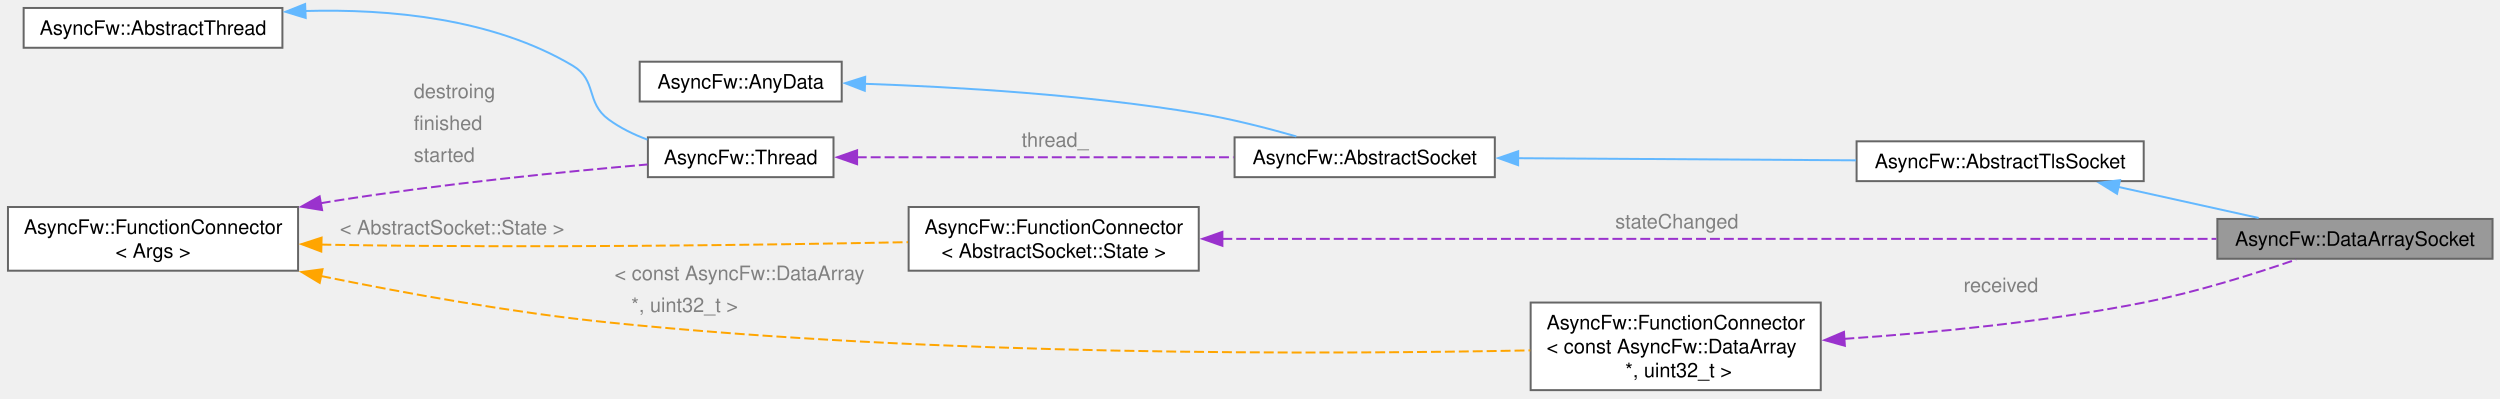
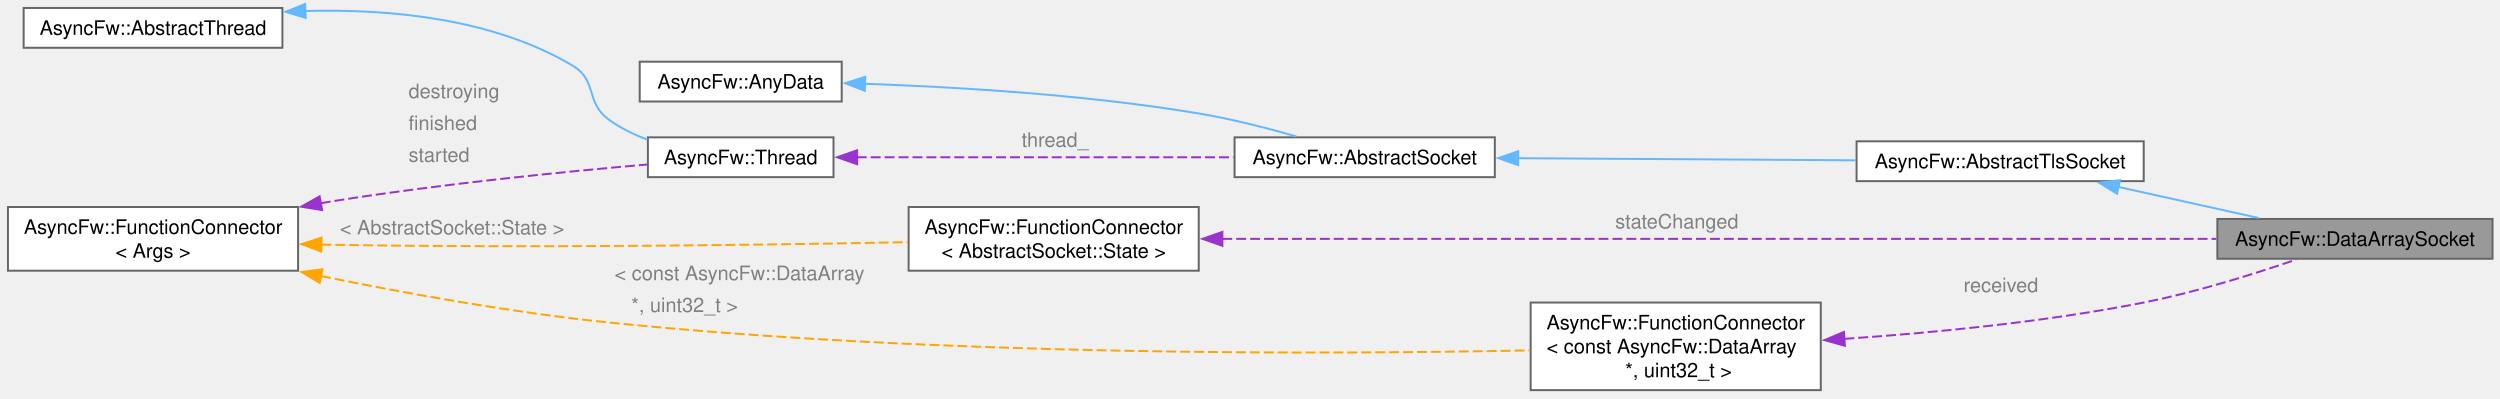
<svg xmlns="http://www.w3.org/2000/svg" xmlns:xlink="http://www.w3.org/1999/xlink" width="1256pt" height="200pt" viewBox="0.00 0.00 1256.00 200.00">
  <g id="graph0" class="graph" transform="scale(1 1) rotate(0) translate(4 196)">
    <g id="Node000001" class="node">
      <g id="a_Node000001">
        <a xlink:title="An asynchronous socket class for transmitting data arrays (DataArray) with TLS support....">
          <polygon fill="#999999" stroke="#666666" points="1248.25,-86 1110,-86 1110,-66 1248.25,-66 1248.25,-86" />
          <text xml:space="preserve" text-anchor="middle" x="1179.12" y="-72.5" font-family="Helvetica,sans-Serif" font-size="10.00">AsyncFw::DataArraySocket</text>
        </a>
      </g>
    </g>
    <g id="Node000002" class="node">
      <g id="a_Node000002">
        <a xlink:href="classAsyncFw_1_1AbstractTlsSocket.html" target="_top" xlink:title="Abstract base class providing Transport Layer Security (TLS/SSL) encryption layers on top of standard...">
          <polygon fill="white" stroke="#666666" points="1073,-125 928.75,-125 928.75,-105 1073,-105 1073,-125" />
          <text xml:space="preserve" text-anchor="middle" x="1000.88" y="-111.5" font-family="Helvetica,sans-Serif" font-size="10.00">AsyncFw::AbstractTlsSocket</text>
        </a>
      </g>
    </g>
    <g id="edge1_Node000001_Node000002" class="edge">
      <g id="a_edge1_Node000001_Node000002">
        <a xlink:title=" ">
          <path fill="none" stroke="#63b8ff" d="M1060.09,-102.12C1083.02,-97.05 1109.01,-91.29 1130.76,-86.48" />
          <polygon fill="#63b8ff" stroke="#63b8ff" points="1059.59,-98.64 1050.58,-104.22 1061.1,-105.48 1059.59,-98.64" />
        </a>
      </g>
    </g>
    <g id="Node000003" class="node">
      <g id="a_Node000003">
        <a xlink:href="classAsyncFw_1_1AbstractSocket.html" target="_top" xlink:title="Abstract base class providing core network socket functionality and OS descriptor abstraction.">
          <polygon fill="white" stroke="#666666" points="747,-127 616.25,-127 616.25,-107 747,-107 747,-127" />
          <text xml:space="preserve" text-anchor="middle" x="681.62" y="-113.5" font-family="Helvetica,sans-Serif" font-size="10.00">AsyncFw::AbstractSocket</text>
        </a>
      </g>
    </g>
    <g id="edge2_Node000002_Node000003" class="edge">
      <g id="a_edge2_Node000002_Node000003">
        <a xlink:title=" ">
          <path fill="none" stroke="#63b8ff" d="M758.62,-116.52C810.18,-116.2 877.91,-115.77 928.48,-115.45" />
          <polygon fill="#63b8ff" stroke="#63b8ff" points="758.7,-113.02 748.72,-116.58 758.74,-120.02 758.7,-113.02" />
        </a>
      </g>
    </g>
    <g id="Node000004" class="node">
      <g id="a_Node000004">
        <a xlink:href="structAsyncFw_1_1AnyData.html" target="_top" xlink:title="A generic, type-safe data container block wrapper utilizing std::any.">
          <polygon fill="white" stroke="#666666" points="418.88,-165 317.38,-165 317.38,-145 418.88,-145 418.88,-165" />
          <text xml:space="preserve" text-anchor="middle" x="368.12" y="-151.5" font-family="Helvetica,sans-Serif" font-size="10.00">AsyncFw::AnyData</text>
        </a>
      </g>
    </g>
    <g id="edge3_Node000003_Node000004" class="edge">
      <g id="a_edge3_Node000003_Node000004">
        <a xlink:title=" ">
          <path fill="none" stroke="#63b8ff" d="M430.42,-153.9C476.78,-152.3 541.87,-148.41 598.25,-139 614.6,-136.27 632.41,-131.72 647.28,-127.46" />
          <polygon fill="#63b8ff" stroke="#63b8ff" points="430.46,-150.39 420.57,-154.21 430.68,-157.39 430.46,-150.39" />
        </a>
      </g>
    </g>
    <g id="Node000005" class="node">
      <g id="a_Node000005">
        <a xlink:href="classAsyncFw_1_1Thread.html" target="_top" xlink:title="AsyncFw::Thread thread with sockets.">
          <polygon fill="white" stroke="#666666" points="414.75,-127 321.5,-127 321.5,-107 414.75,-107 414.75,-127" />
          <text xml:space="preserve" text-anchor="middle" x="368.12" y="-113.5" font-family="Helvetica,sans-Serif" font-size="10.00">AsyncFw::Thread</text>
        </a>
      </g>
    </g>
    <g id="edge4_Node000003_Node000005" class="edge">
      <g id="a_edge4_Node000003_Node000005">
        <a xlink:title=" ">
          <path fill="none" stroke="#9a32cd" stroke-dasharray="5,2" d="M426.43,-117C480,-117 559.88,-117 615.76,-117" />
          <polygon fill="#9a32cd" stroke="#9a32cd" points="426.6,-113.5 416.6,-117 426.6,-120.5 426.6,-113.5" />
        </a>
      </g>
      <text xml:space="preserve" text-anchor="start" x="509.25" y="-122.25" font-family="Helvetica,sans-Serif" font-size="10.00" fill="grey">thread_</text>
    </g>
    <g id="Node000006" class="node">
      <g id="a_Node000006">
        <a xlink:href="classAsyncFw_1_1AbstractThread.html" target="_top" xlink:title="The AbstractThread class provides the base functionality for thread management.">
          <polygon fill="white" stroke="#666666" points="137.88,-192 7.88,-192 7.88,-172 137.88,-172 137.88,-192" />
          <text xml:space="preserve" text-anchor="middle" x="72.88" y="-178.5" font-family="Helvetica,sans-Serif" font-size="10.00">AsyncFw::AbstractThread</text>
        </a>
      </g>
    </g>
    <g id="edge5_Node000005_Node000006" class="edge">
      <g id="a_edge5_Node000005_Node000006">
        <a xlink:title=" ">
          <path fill="none" stroke="#63b8ff" d="M149.3,-190.47C191.58,-191.64 243.71,-186.81 283.75,-163 296.15,-155.63 290.12,-144.53 301.75,-136 307.56,-131.74 314.32,-128.43 321.24,-125.86" />
          <polygon fill="#63b8ff" stroke="#63b8ff" points="149.58,-186.98 139.44,-190.07 149.29,-193.98 149.58,-186.98" />
        </a>
      </g>
    </g>
    <g id="Node000007" class="node">
      <g id="a_Node000007">
        <a xlink:href="classAsyncFw_1_1FunctionConnector.html" target="_top" xlink:title="Provides a thread-safe, publisher-subscriber mechanism to establish sender-to-receivers connections.">
          <polygon fill="white" stroke="#666666" points="145.75,-92 0,-92 0,-60 145.75,-60 145.75,-92" />
          <text xml:space="preserve" text-anchor="start" x="8" y="-78.5" font-family="Helvetica,sans-Serif" font-size="10.00">AsyncFw::FunctionConnector</text>
          <text xml:space="preserve" text-anchor="middle" x="72.88" y="-66.5" font-family="Helvetica,sans-Serif" font-size="10.00">&lt; Args &gt;</text>
        </a>
      </g>
    </g>
    <g id="edge6_Node000005_Node000007" class="edge">
      <g id="a_edge6_Node000005_Node000007">
        <a xlink:title=" ">
          <path fill="none" stroke="#9a32cd" stroke-dasharray="5,2" d="M157.12,-93.9C159.35,-94.29 161.56,-94.65 163.75,-95 217.58,-103.58 279.98,-109.78 321.31,-113.37" />
          <polygon fill="#9a32cd" stroke="#9a32cd" points="157.82,-90.47 147.36,-92.15 156.58,-97.36 157.82,-90.47" />
        </a>
      </g>
-       <text xml:space="preserve" text-anchor="start" x="203.88" y="-146.7" font-family="Helvetica,sans-Serif" font-size="10.00" fill="grey">destroing</text>
-       <text xml:space="preserve" text-anchor="start" x="203.88" y="-130.7" font-family="Helvetica,sans-Serif" font-size="10.00" fill="grey">finished</text>
-       <text xml:space="preserve" text-anchor="start" x="203.88" y="-114.7" font-family="Helvetica,sans-Serif" font-size="10.00" fill="grey">started</text>
+       <text xml:space="preserve" text-anchor="start" x="201.25" y="-146.7" font-family="Helvetica,sans-Serif" font-size="10.00" fill="grey">destroying</text>
+       <text xml:space="preserve" text-anchor="start" x="201.25" y="-130.7" font-family="Helvetica,sans-Serif" font-size="10.00" fill="grey">finished</text>
+       <text xml:space="preserve" text-anchor="start" x="201.25" y="-114.7" font-family="Helvetica,sans-Serif" font-size="10.00" fill="grey">started</text>
    </g>
    <g id="Node000008" class="node">
      <g id="a_Node000008">
        <a xlink:href="classAsyncFw_1_1FunctionConnector.html" target="_top" xlink:title=" ">
          <polygon fill="white" stroke="#666666" points="598.25,-92 452.5,-92 452.5,-60 598.25,-60 598.25,-92" />
          <text xml:space="preserve" text-anchor="start" x="460.5" y="-78.5" font-family="Helvetica,sans-Serif" font-size="10.00">AsyncFw::FunctionConnector</text>
          <text xml:space="preserve" text-anchor="middle" x="525.38" y="-66.5" font-family="Helvetica,sans-Serif" font-size="10.00">&lt; AbstractSocket::State &gt;</text>
        </a>
      </g>
    </g>
    <g id="edge8_Node000008_Node000007" class="edge">
      <g id="a_edge8_Node000008_Node000007">
        <a xlink:title=" ">
          <path fill="none" stroke="orange" stroke-dasharray="5,2" d="M157.45,-73.12C159.57,-73.07 161.67,-73.03 163.75,-73 263.76,-71.33 379.38,-72.91 452.19,-74.34" />
          <polygon fill="orange" stroke="orange" points="157.41,-69.62 147.49,-73.35 157.57,-76.61 157.41,-69.62" />
        </a>
      </g>
      <text xml:space="preserve" text-anchor="start" x="166.75" y="-78.25" font-family="Helvetica,sans-Serif" font-size="10.00" fill="grey">&lt; AbstractSocket::State &gt;</text>
    </g>
    <g id="Node000009" class="node">
      <g id="a_Node000009">
        <a xlink:href="classAsyncFw_1_1FunctionConnector.html" target="_top" xlink:title=" ">
          <polygon fill="white" stroke="#666666" points="910.75,-44 765,-44 765,0 910.75,0 910.75,-44" />
          <text xml:space="preserve" text-anchor="start" x="773" y="-30.5" font-family="Helvetica,sans-Serif" font-size="10.00">AsyncFw::FunctionConnector</text>
          <text xml:space="preserve" text-anchor="start" x="773" y="-18.5" font-family="Helvetica,sans-Serif" font-size="10.00">&lt; const AsyncFw::DataArray</text>
          <text xml:space="preserve" text-anchor="middle" x="837.88" y="-6.5" font-family="Helvetica,sans-Serif" font-size="10.00"> *, uint32_t &gt;</text>
        </a>
      </g>
    </g>
    <g id="edge10_Node000009_Node000007" class="edge">
      <g id="a_edge10_Node000009_Node000007">
        <a xlink:title=" ">
          <path fill="none" stroke="orange" stroke-dasharray="5,2" d="M157.3,-57.32C200.23,-48.55 253.54,-38.95 301.75,-34 466.76,-17.05 661.82,-17.91 764.81,-19.97" />
          <polygon fill="orange" stroke="orange" points="156.62,-53.88 147.54,-59.34 158.04,-60.74 156.62,-53.88" />
        </a>
      </g>
      <text xml:space="preserve" text-anchor="start" x="304.75" y="-55.25" font-family="Helvetica,sans-Serif" font-size="10.00" fill="grey">&lt; const AsyncFw::DataArray</text>
      <text xml:space="preserve" text-anchor="start" x="304.75" y="-39.25" font-family="Helvetica,sans-Serif" font-size="10.00" fill="grey">   *, uint32_t &gt;</text>
    </g>
    <g id="edge7_Node000001_Node000008" class="edge">
      <g id="a_edge7_Node000001_Node000008">
        <a xlink:title=" ">
          <path fill="none" stroke="#9a32cd" stroke-dasharray="5,2" d="M610.08,-76C740.35,-76 989.13,-76 1109.5,-76" />
          <polygon fill="#9a32cd" stroke="#9a32cd" points="610.13,-72.5 600.13,-76 610.13,-79.5 610.13,-72.5" />
        </a>
      </g>
      <text xml:space="preserve" text-anchor="start" x="807.5" y="-81.25" font-family="Helvetica,sans-Serif" font-size="10.00" fill="grey">stateChanged</text>
    </g>
    <g id="edge9_Node000001_Node000009" class="edge">
      <g id="a_edge9_Node000001_Node000009">
        <a xlink:title=" ">
          <path fill="none" stroke="#9a32cd" stroke-dasharray="5,2" d="M922.6,-25.76C967.51,-28.81 1023.62,-34.27 1073,-44 1099.39,-49.2 1128.6,-58.38 1149.52,-65.58" />
          <polygon fill="#9a32cd" stroke="#9a32cd" points="922.86,-22.27 912.65,-25.12 922.41,-29.26 922.86,-22.27" />
        </a>
      </g>
      <text xml:space="preserve" text-anchor="start" x="982.5" y="-49.25" font-family="Helvetica,sans-Serif" font-size="10.00" fill="grey">received</text>
    </g>
  </g>
</svg>
